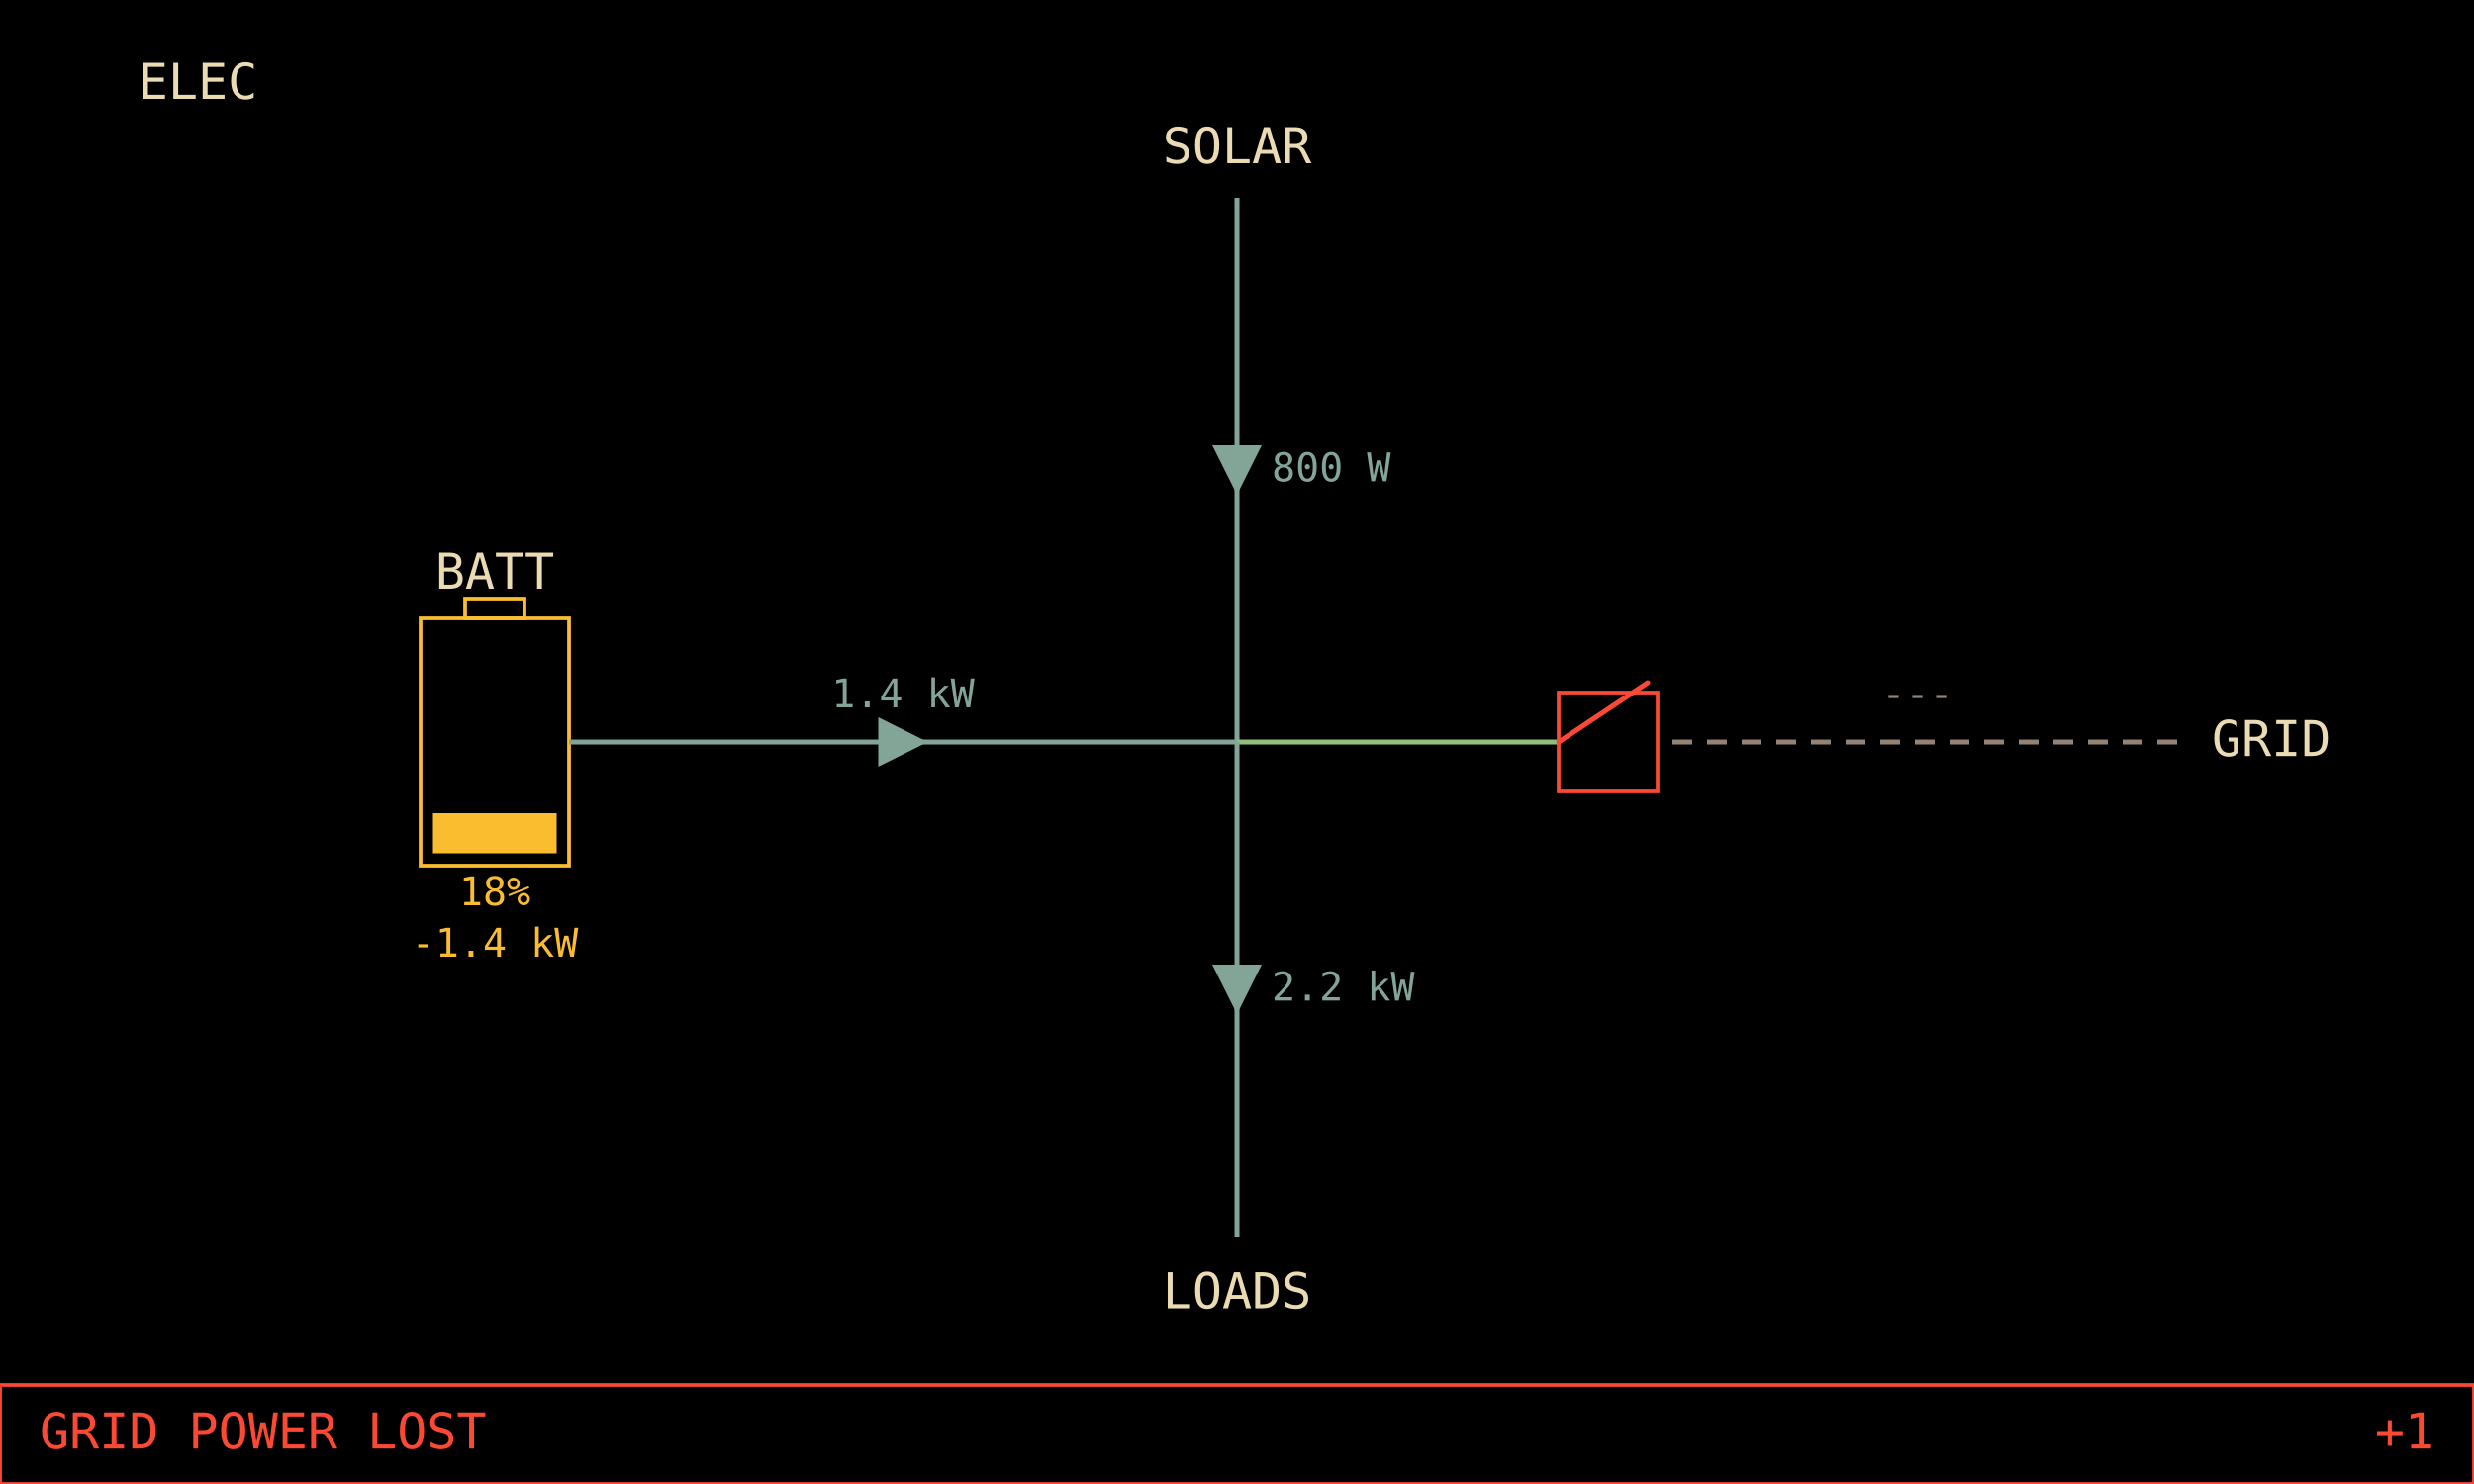
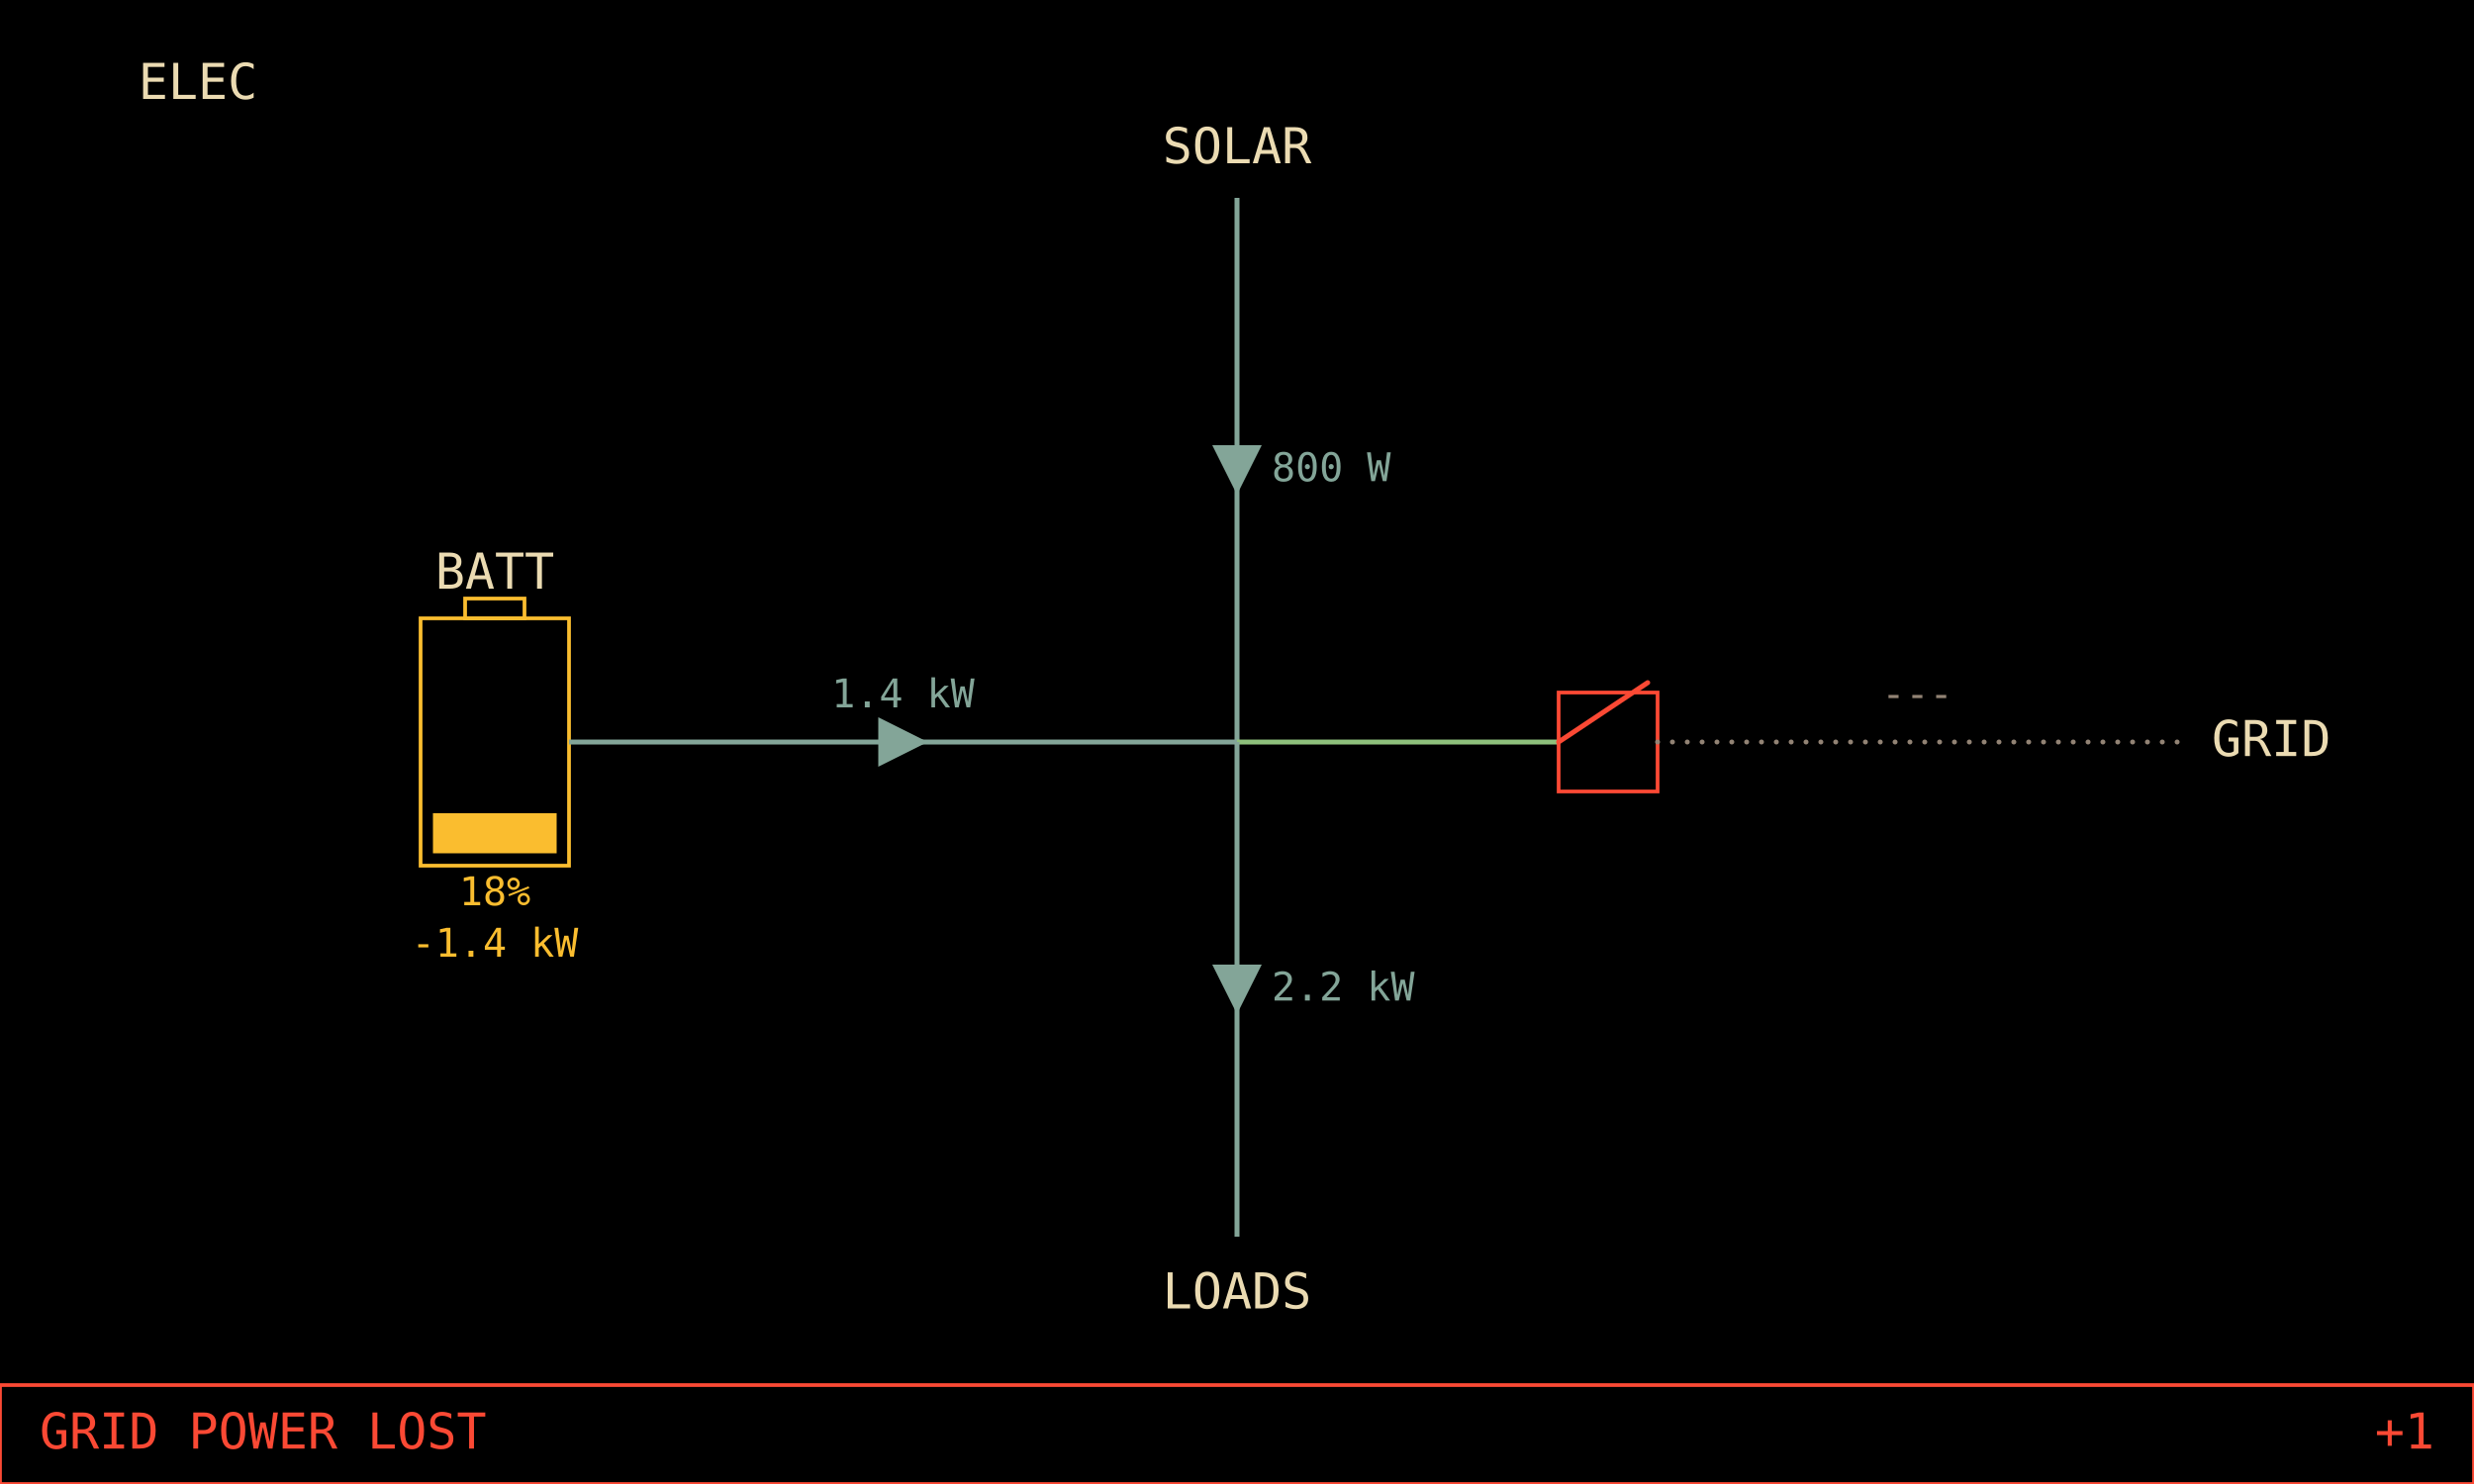
<svg xmlns="http://www.w3.org/2000/svg" viewBox="0 0 1000 600" width="1280" height="768" data-page="electrical" data-theme="mirror">
  <style>.attn{animation:mfd-attn 2.5s ease-in-out infinite}@keyframes mfd-attn{50%{opacity:0.35}}</style>
  <rect x="0" y="0" width="1000" height="600" fill="#000000" />
  <g id="title">
    <text x="80" y="40" text-anchor="middle" font-family="DejaVu Sans Mono, monospace" font-size="20" fill="#ebdbb2">ELEC</text>
  </g>
  <g id="solar">
    <polyline points="500,80 500,300" fill="none" stroke="#83a598" stroke-width="2" stroke-linejoin="round" />
    <polygon points="500,200 490,180 510,180" fill="#83a598" />
    <text x="500" y="66" text-anchor="middle" font-family="DejaVu Sans Mono, monospace" font-size="20" fill="#ebdbb2">SOLAR</text>
    <text x="514" y="190" text-anchor="start" dominant-baseline="middle" font-family="DejaVu Sans Mono, monospace" font-size="16" fill="#83a598">800 W</text>
  </g>
  <g id="battery">
    <rect x="170" y="250" width="60" height="100" fill="none" stroke="#fabd2f" stroke-width="1.5" />
    <rect x="188" y="242" width="24" height="8" fill="none" stroke="#fabd2f" stroke-width="1.5" />
    <rect x="175" y="328.8" width="50" height="16.2" fill="#fabd2f" />
    <text x="200" y="238" text-anchor="middle" font-family="DejaVu Sans Mono, monospace" font-size="20" fill="#ebdbb2">BATT</text>
    <text x="200" y="366" text-anchor="middle" font-family="DejaVu Sans Mono, monospace" font-size="16" fill="#fabd2f">18%</text>
    <text x="200" y="386.8" text-anchor="middle" font-family="DejaVu Sans Mono, monospace" font-size="16" fill="#fabd2f">-1.4 kW</text>
  </g>
  <g id="battery_feed">
    <polyline points="500,300 230,300" fill="none" stroke="#83a598" stroke-width="2" stroke-linejoin="round" />
    <polygon points="375,300 355,310 355,290" fill="#83a598" />
    <text x="365" y="286" text-anchor="middle" font-family="DejaVu Sans Mono, monospace" font-size="16" fill="#83a598">1.4 kW</text>
  </g>
  <g id="bus_tie">
    <polyline points="500,300 630,300" fill="none" stroke="#8ec07c" stroke-width="2" stroke-linejoin="round" />
  </g>
  <g id="main_breaker">
    <g>
      <rect x="630" y="280" width="40" height="40" fill="none" stroke="#fb4934" stroke-width="1.5" />
      <line x1="630" y1="300" x2="666" y2="276" stroke="#fb4934" stroke-width="2" stroke-linecap="round" />
    </g>
  </g>
  <g id="grid">
-     <polyline points="880,300 670,300" fill="none" stroke="#928374" stroke-width="2" stroke-dasharray="8 6" stroke-linejoin="round" />
+     <polyline points="880,300 670,300" fill="none" stroke="#928374" stroke-width="2" stroke-dasharray="0 6" stroke-linecap="round" stroke-linejoin="round" />
    <text x="894" y="300" text-anchor="start" dominant-baseline="middle" font-family="DejaVu Sans Mono, monospace" font-size="20" fill="#ebdbb2">GRID</text>
    <text x="775" y="286" text-anchor="middle" font-family="DejaVu Sans Mono, monospace" font-size="16" fill="#928374">---</text>
  </g>
  <g id="loads">
    <polyline points="500,300 500,500" fill="none" stroke="#83a598" stroke-width="2" stroke-linejoin="round" />
    <polygon points="500,410 490,390 510,390" fill="#83a598" />
    <text x="500" y="529" text-anchor="middle" font-family="DejaVu Sans Mono, monospace" font-size="20" fill="#ebdbb2">LOADS</text>
    <text x="514" y="400" text-anchor="start" dominant-baseline="middle" font-family="DejaVu Sans Mono, monospace" font-size="16" fill="#83a598">2.2 kW</text>
  </g>
  <g id="banner">
    <g class="attn">
      <rect x="0" y="560" width="1000" height="40" fill="#000000" stroke="#fb4934" stroke-width="1.5" />
      <text x="16" y="580" text-anchor="start" dominant-baseline="middle" font-family="DejaVu Sans Mono, monospace" font-size="20" fill="#fb4934">GRID POWER LOST</text>
      <text x="984" y="580" text-anchor="end" dominant-baseline="middle" font-family="DejaVu Sans Mono, monospace" font-size="20" fill="#fb4934">+1</text>
    </g>
  </g>
</svg>
